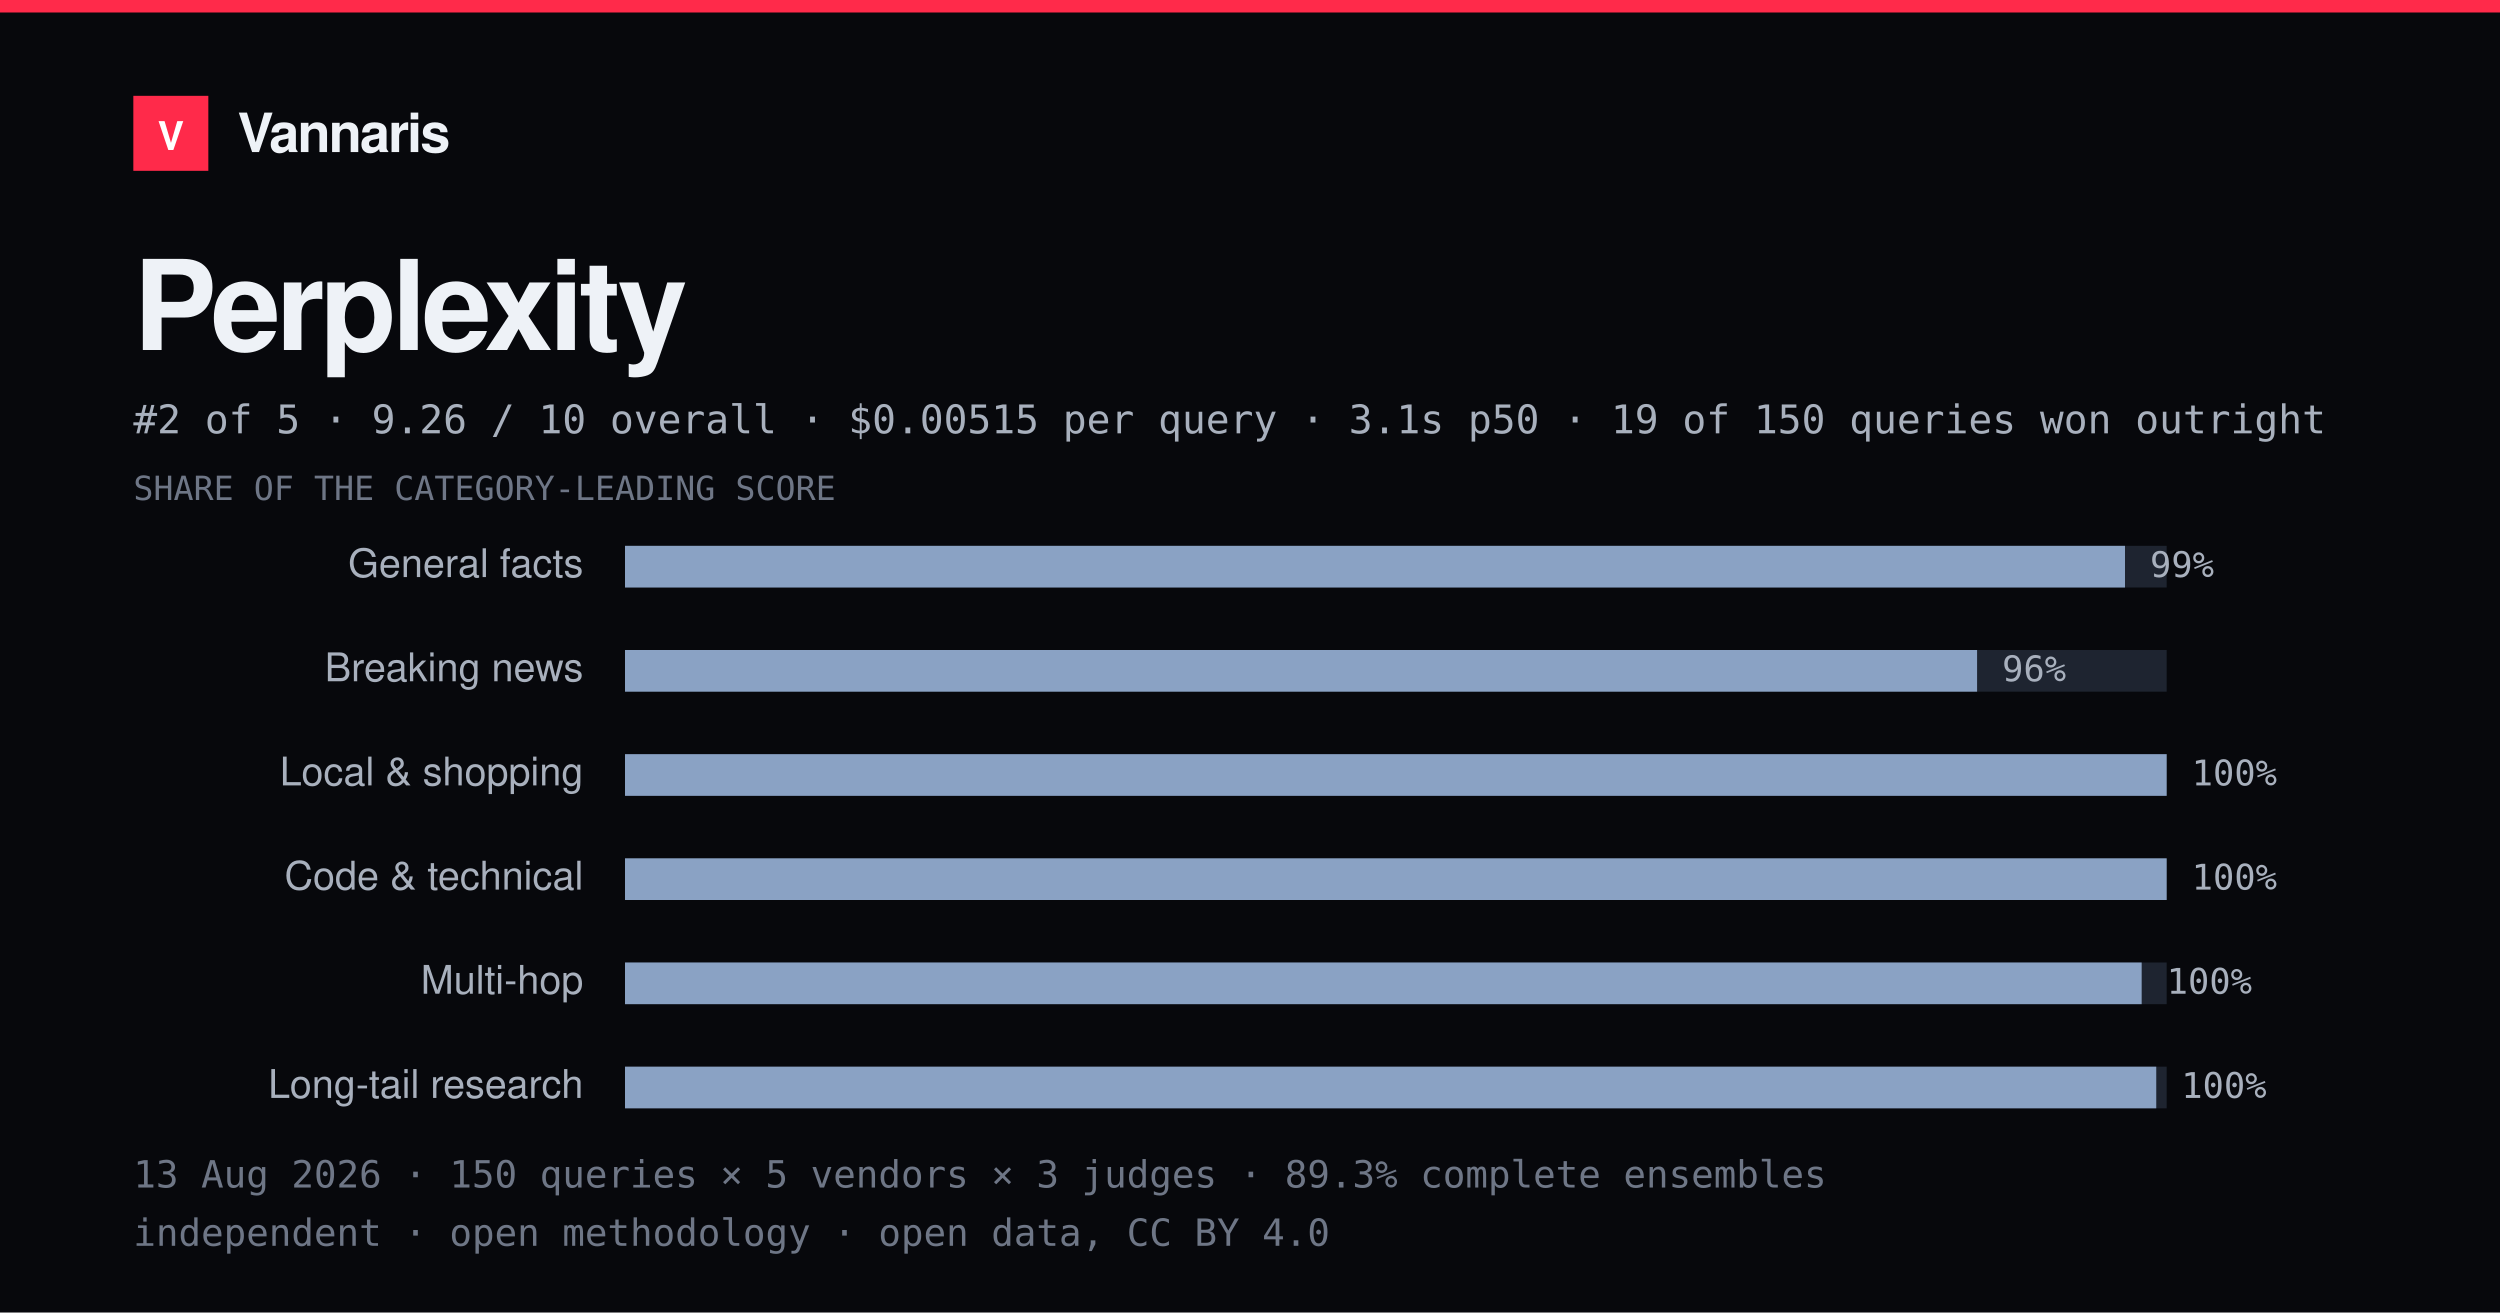
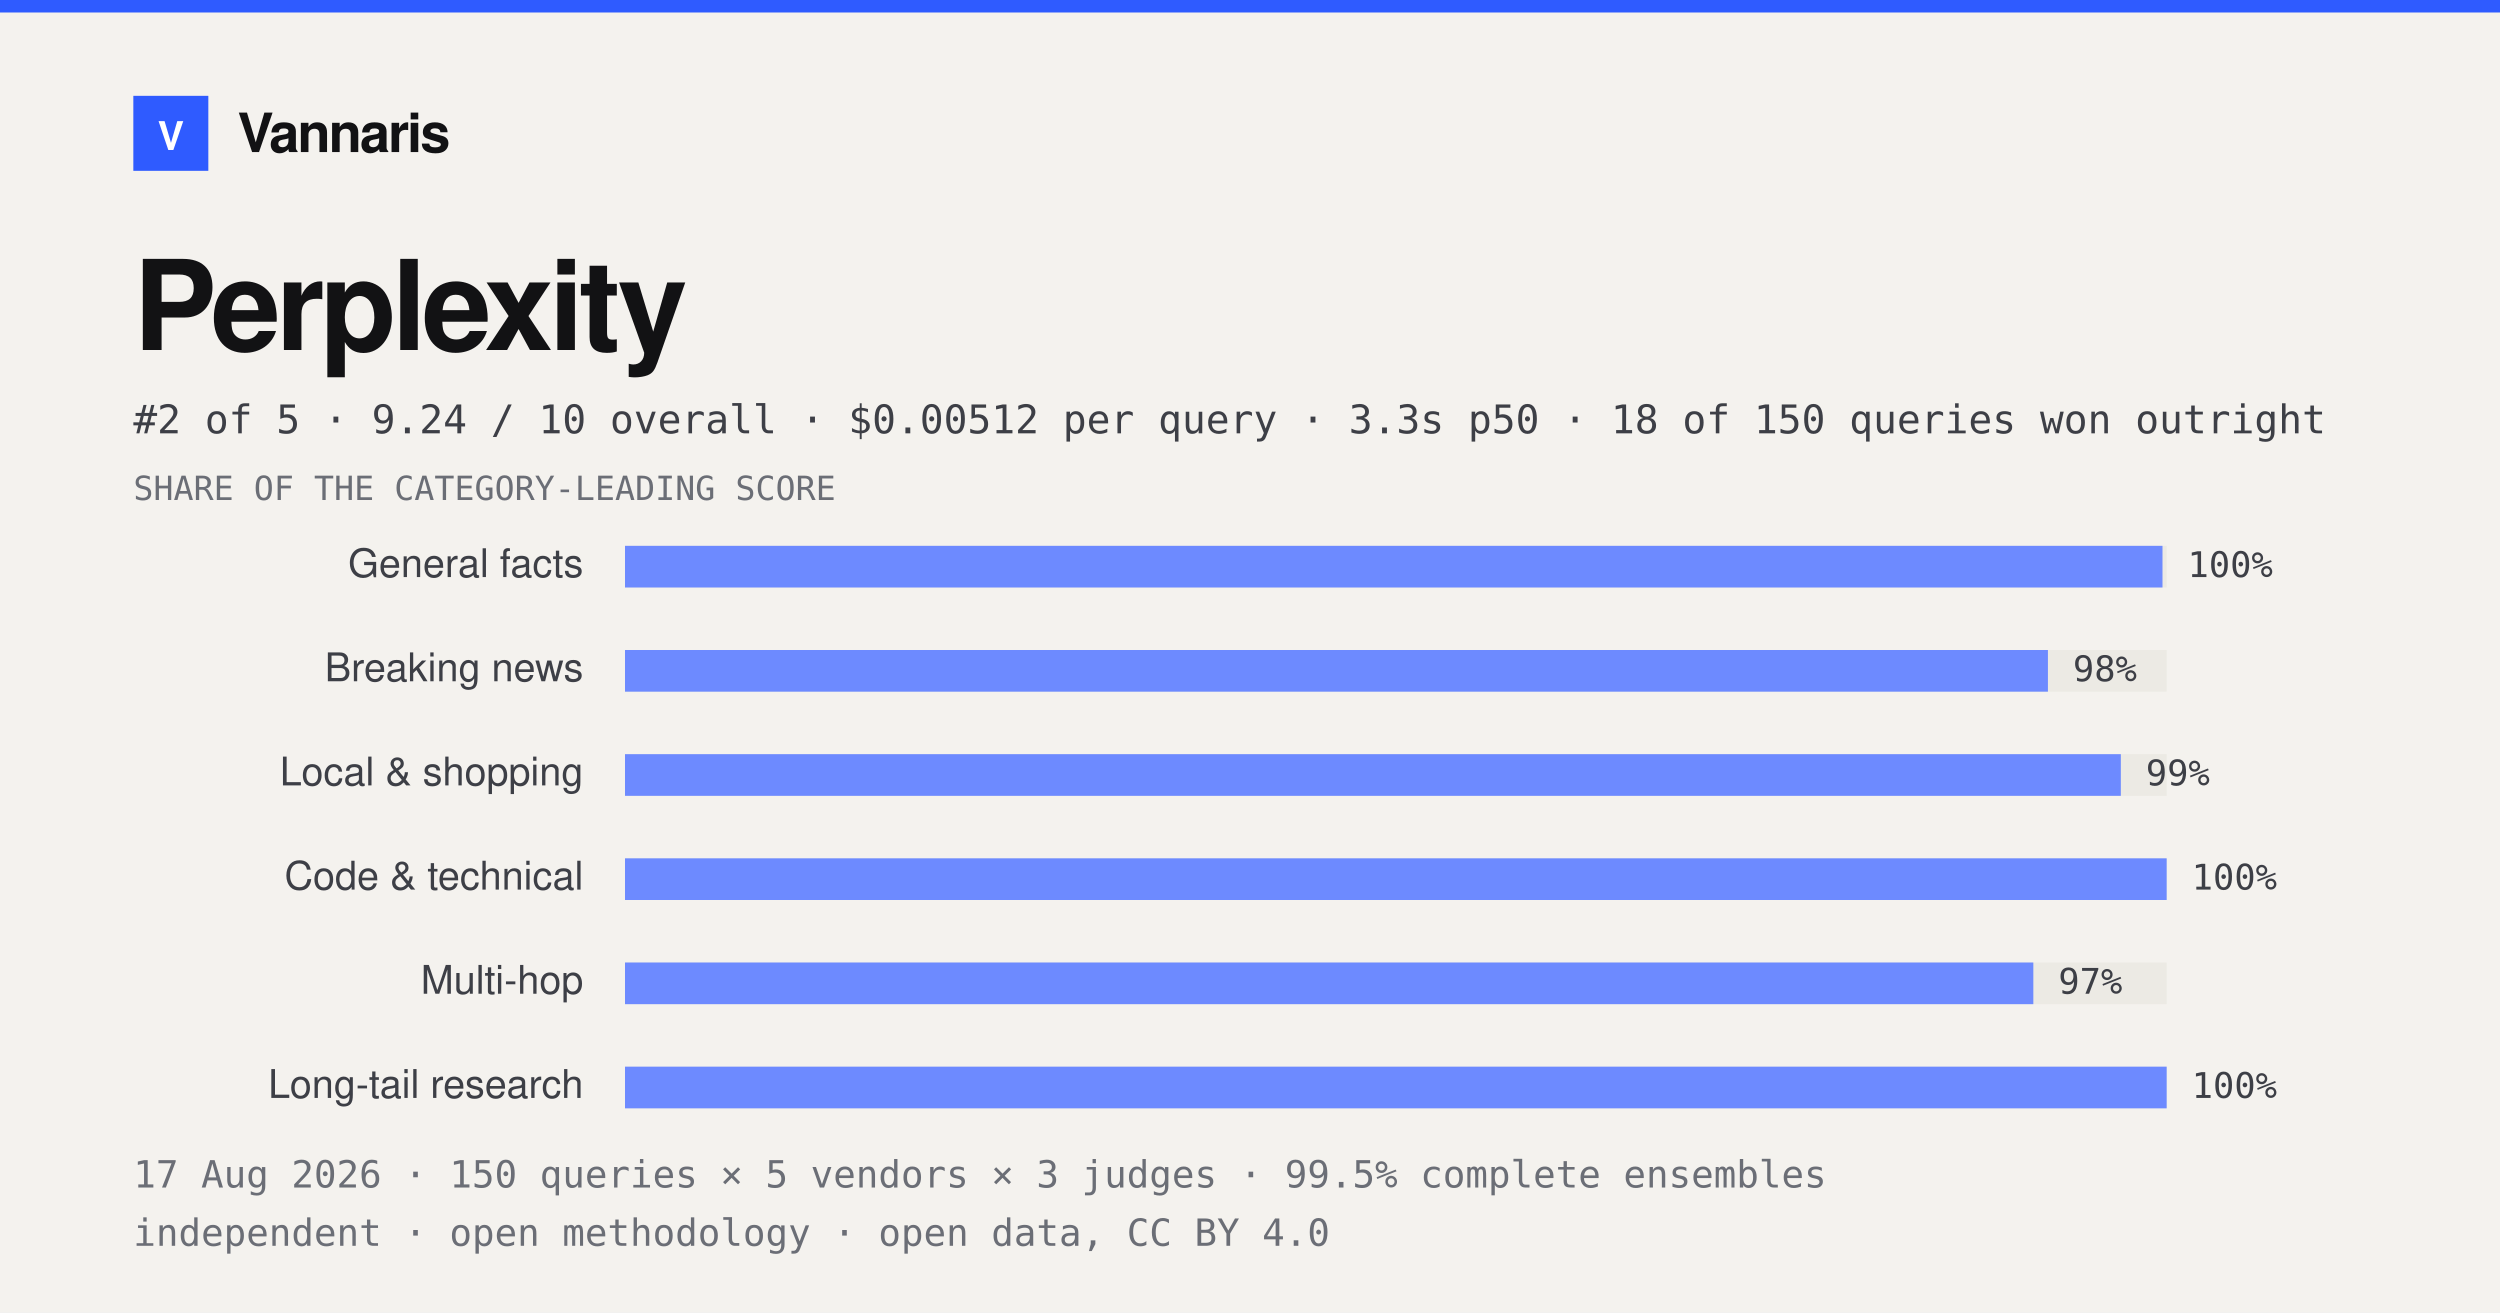
<svg xmlns="http://www.w3.org/2000/svg" width="1200" height="630" viewBox="0 0 1200 630">
-   <rect width="1200" height="630" fill="#07080c" />
-   <rect width="1200" height="6" fill="#ff2a4a" />
-   <rect x="64" y="46" width="36" height="36" fill="#ff2a4a" />
-   <text x="82" y="72" font-family="Geist, Helvetica Neue, Helvetica, Arial, sans-serif" font-size="19" font-weight="700" text-anchor="middle" fill="#ffffff">V</text>
-   <text x="114" y="73" font-family="Geist, Helvetica Neue, Helvetica, Arial, sans-serif" font-size="26" font-weight="700" letter-spacing="-0.9" fill="#eef2f7">Vannaris</text>
-   <text x="64" y="168" font-family="Geist, Helvetica Neue, Helvetica, Arial, sans-serif" font-size="60" font-weight="650" letter-spacing="-2.2" fill="#eef2f7">Perplexity</text>
-   <text x="64" y="208" font-family="Geist Mono, SFMono-Regular, Menlo, Consolas, monospace" font-size="19" fill="#a8b0bd">#2 of 5   ·   9.26 / 10 overall   ·   $0.00515 per query   ·   3.1s p50   ·   19 of 150 queries won outright</text>
-   <text x="64" y="240" font-family="Geist Mono, SFMono-Regular, Menlo, Consolas, monospace" font-size="16" fill="#6e7686">SHARE OF THE CATEGORY-LEADING SCORE</text>
-   <text x="280" y="277" font-family="Geist, Helvetica Neue, Helvetica, Arial, sans-serif" font-size="19" fill="#a8b0bd" text-anchor="end">General facts</text>
-   <rect x="300" y="262" width="740" height="20" fill="#1e2430" />
-   <rect x="300" y="262" width="720" height="20" fill="#8aa2c4" />
-   <text x="1032" y="277" font-family="Geist Mono, SFMono-Regular, Menlo, Consolas, monospace" font-size="17" fill="#a8b0bd">99%</text>
-   <text x="280" y="327" font-family="Geist, Helvetica Neue, Helvetica, Arial, sans-serif" font-size="19" fill="#a8b0bd" text-anchor="end">Breaking news</text>
-   <rect x="300" y="312" width="740" height="20" fill="#1e2430" />
-   <rect x="300" y="312" width="649" height="20" fill="#8aa2c4" />
-   <text x="961" y="327" font-family="Geist Mono, SFMono-Regular, Menlo, Consolas, monospace" font-size="17" fill="#a8b0bd">96%</text>
-   <text x="280" y="377" font-family="Geist, Helvetica Neue, Helvetica, Arial, sans-serif" font-size="19" fill="#a8b0bd" text-anchor="end">Local &amp; shopping</text>
-   <rect x="300" y="362" width="740" height="20" fill="#1e2430" />
-   <rect x="300" y="362" width="740" height="20" fill="#8aa2c4" />
-   <text x="1052" y="377" font-family="Geist Mono, SFMono-Regular, Menlo, Consolas, monospace" font-size="17" fill="#a8b0bd">100%</text>
-   <text x="280" y="427" font-family="Geist, Helvetica Neue, Helvetica, Arial, sans-serif" font-size="19" fill="#a8b0bd" text-anchor="end">Code &amp; technical</text>
-   <rect x="300" y="412" width="740" height="20" fill="#1e2430" />
-   <rect x="300" y="412" width="740" height="20" fill="#8aa2c4" />
-   <text x="1052" y="427" font-family="Geist Mono, SFMono-Regular, Menlo, Consolas, monospace" font-size="17" fill="#a8b0bd">100%</text>
-   <text x="280" y="477" font-family="Geist, Helvetica Neue, Helvetica, Arial, sans-serif" font-size="19" fill="#a8b0bd" text-anchor="end">Multi-hop</text>
-   <rect x="300" y="462" width="740" height="20" fill="#1e2430" />
-   <rect x="300" y="462" width="728" height="20" fill="#8aa2c4" />
-   <text x="1040" y="477" font-family="Geist Mono, SFMono-Regular, Menlo, Consolas, monospace" font-size="17" fill="#a8b0bd">100%</text>
-   <text x="280" y="527" font-family="Geist, Helvetica Neue, Helvetica, Arial, sans-serif" font-size="19" fill="#a8b0bd" text-anchor="end">Long-tail research</text>
-   <rect x="300" y="512" width="740" height="20" fill="#1e2430" />
-   <rect x="300" y="512" width="735" height="20" fill="#8aa2c4" />
-   <text x="1047" y="527" font-family="Geist Mono, SFMono-Regular, Menlo, Consolas, monospace" font-size="17" fill="#a8b0bd">100%</text>
-   <text x="64" y="570" font-family="Geist Mono, SFMono-Regular, Menlo, Consolas, monospace" font-size="18" fill="#6e7686">13 Aug 2026 · 150 queries × 5 vendors × 3 judges · 89.3% complete ensembles</text>
-   <text x="64" y="598" font-family="Geist Mono, SFMono-Regular, Menlo, Consolas, monospace" font-size="18" fill="#6e7686">independent · open methodology · open data, CC BY 4.0</text>
+   <rect width="1200" height="630" fill="#f4f2ee" />
+   <rect width="1200" height="6" fill="#2f5bff" />
+   <rect x="64" y="46" width="36" height="36" fill="#2f5bff" />
+   <text x="82" y="72" font-family="IBM Plex Sans, Helvetica Neue, Helvetica, Arial, sans-serif" font-size="19" font-weight="700" text-anchor="middle" fill="#ffffff">V</text>
+   <text x="114" y="73" font-family="IBM Plex Sans, Helvetica Neue, Helvetica, Arial, sans-serif" font-size="26" font-weight="700" letter-spacing="-0.9" fill="#121214">Vannaris</text>
+   <text x="64" y="168" font-family="IBM Plex Sans, Helvetica Neue, Helvetica, Arial, sans-serif" font-size="60" font-weight="650" letter-spacing="-2.2" fill="#121214">Perplexity</text>
+   <text x="64" y="208" font-family="IBM Plex Mono, SFMono-Regular, Menlo, Consolas, monospace" font-size="19" fill="#3d3f46">#2 of 5   ·   9.24 / 10 overall   ·   $0.00512 per query   ·   3.3s p50   ·   18 of 150 queries won outright</text>
+   <text x="64" y="240" font-family="IBM Plex Mono, SFMono-Regular, Menlo, Consolas, monospace" font-size="16" fill="#6b6e76">SHARE OF THE CATEGORY-LEADING SCORE</text>
+   <text x="280" y="277" font-family="IBM Plex Sans, Helvetica Neue, Helvetica, Arial, sans-serif" font-size="19" fill="#3d3f46" text-anchor="end">General facts</text>
+   <rect x="300" y="262" width="740" height="20" fill="#eceae4" />
+   <rect x="300" y="262" width="738" height="20" fill="#6d8aff" />
+   <text x="1050" y="277" font-family="IBM Plex Mono, SFMono-Regular, Menlo, Consolas, monospace" font-size="17" fill="#3d3f46">100%</text>
+   <text x="280" y="327" font-family="IBM Plex Sans, Helvetica Neue, Helvetica, Arial, sans-serif" font-size="19" fill="#3d3f46" text-anchor="end">Breaking news</text>
+   <rect x="300" y="312" width="740" height="20" fill="#eceae4" />
+   <rect x="300" y="312" width="683" height="20" fill="#6d8aff" />
+   <text x="995" y="327" font-family="IBM Plex Mono, SFMono-Regular, Menlo, Consolas, monospace" font-size="17" fill="#3d3f46">98%</text>
+   <text x="280" y="377" font-family="IBM Plex Sans, Helvetica Neue, Helvetica, Arial, sans-serif" font-size="19" fill="#3d3f46" text-anchor="end">Local &amp; shopping</text>
+   <rect x="300" y="362" width="740" height="20" fill="#eceae4" />
+   <rect x="300" y="362" width="718" height="20" fill="#6d8aff" />
+   <text x="1030" y="377" font-family="IBM Plex Mono, SFMono-Regular, Menlo, Consolas, monospace" font-size="17" fill="#3d3f46">99%</text>
+   <text x="280" y="427" font-family="IBM Plex Sans, Helvetica Neue, Helvetica, Arial, sans-serif" font-size="19" fill="#3d3f46" text-anchor="end">Code &amp; technical</text>
+   <rect x="300" y="412" width="740" height="20" fill="#eceae4" />
+   <rect x="300" y="412" width="740" height="20" fill="#6d8aff" />
+   <text x="1052" y="427" font-family="IBM Plex Mono, SFMono-Regular, Menlo, Consolas, monospace" font-size="17" fill="#3d3f46">100%</text>
+   <text x="280" y="477" font-family="IBM Plex Sans, Helvetica Neue, Helvetica, Arial, sans-serif" font-size="19" fill="#3d3f46" text-anchor="end">Multi-hop</text>
+   <rect x="300" y="462" width="740" height="20" fill="#eceae4" />
+   <rect x="300" y="462" width="676" height="20" fill="#6d8aff" />
+   <text x="988" y="477" font-family="IBM Plex Mono, SFMono-Regular, Menlo, Consolas, monospace" font-size="17" fill="#3d3f46">97%</text>
+   <text x="280" y="527" font-family="IBM Plex Sans, Helvetica Neue, Helvetica, Arial, sans-serif" font-size="19" fill="#3d3f46" text-anchor="end">Long-tail research</text>
+   <rect x="300" y="512" width="740" height="20" fill="#eceae4" />
+   <rect x="300" y="512" width="740" height="20" fill="#6d8aff" />
+   <text x="1052" y="527" font-family="IBM Plex Mono, SFMono-Regular, Menlo, Consolas, monospace" font-size="17" fill="#3d3f46">100%</text>
+   <text x="64" y="570" font-family="IBM Plex Mono, SFMono-Regular, Menlo, Consolas, monospace" font-size="18" fill="#6b6e76">17 Aug 2026 · 150 queries × 5 vendors × 3 judges · 99.5% complete ensembles</text>
+   <text x="64" y="598" font-family="IBM Plex Mono, SFMono-Regular, Menlo, Consolas, monospace" font-size="18" fill="#6b6e76">independent · open methodology · open data, CC BY 4.0</text>
</svg>
